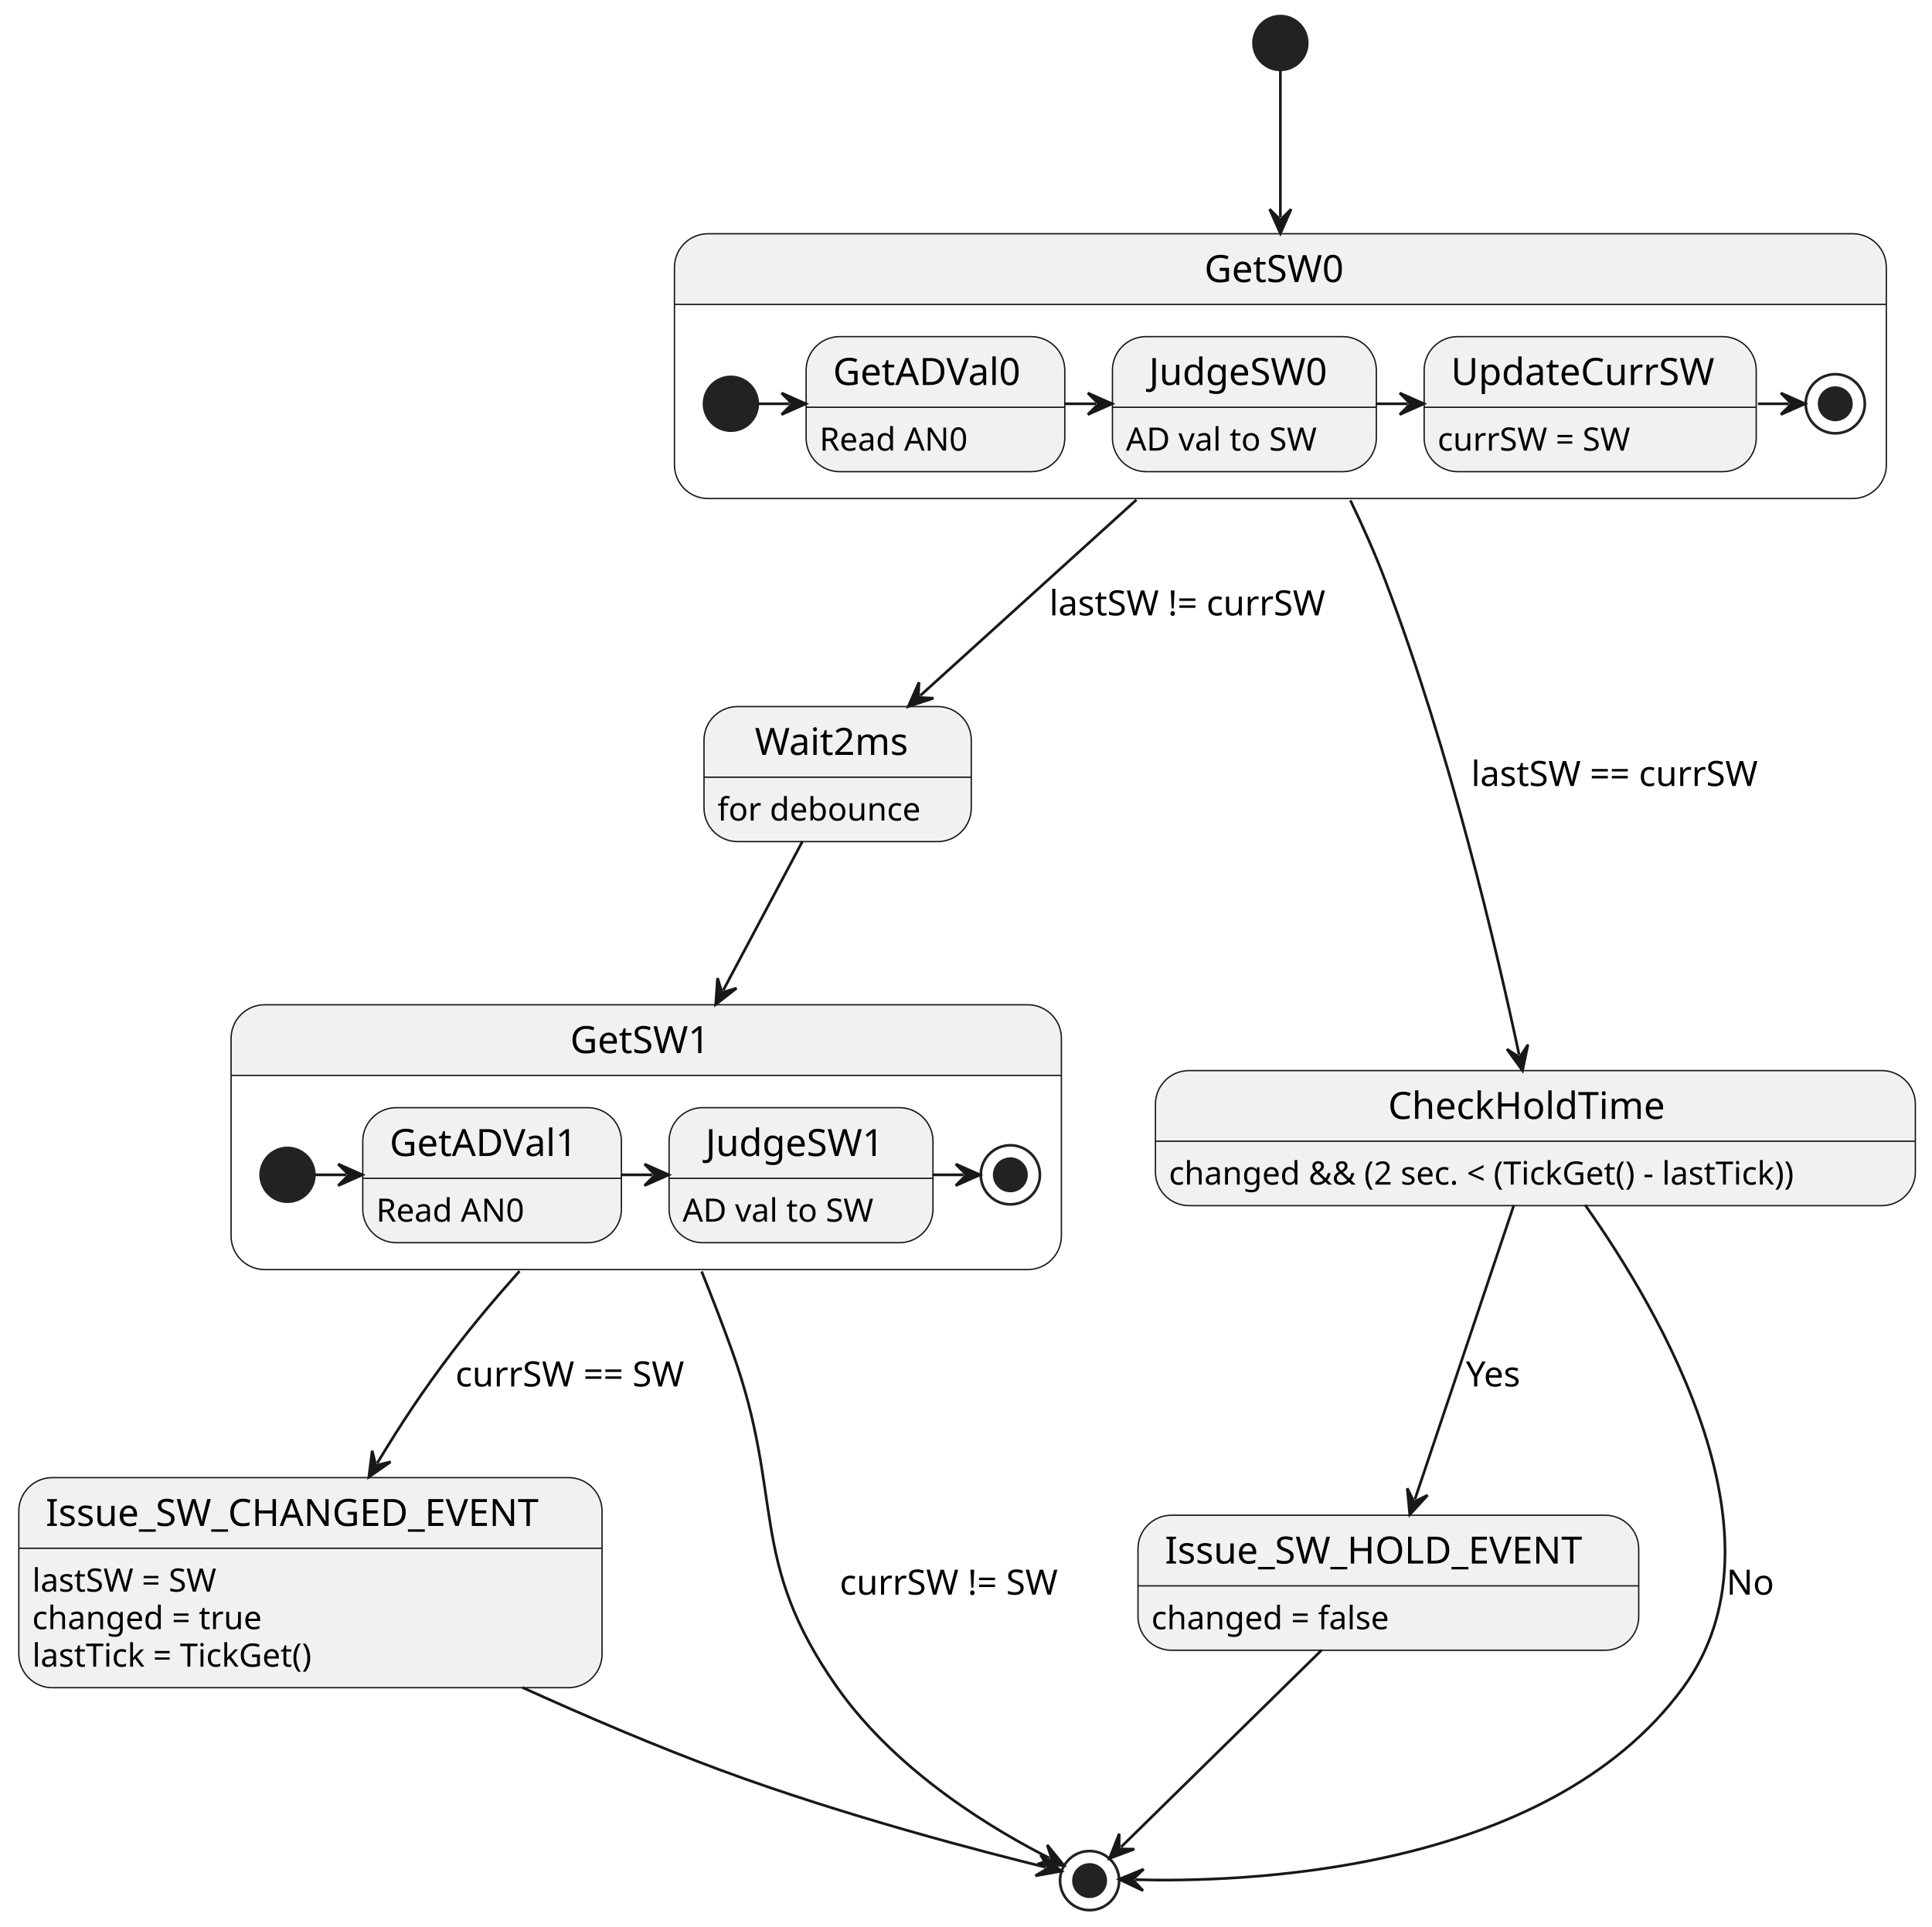
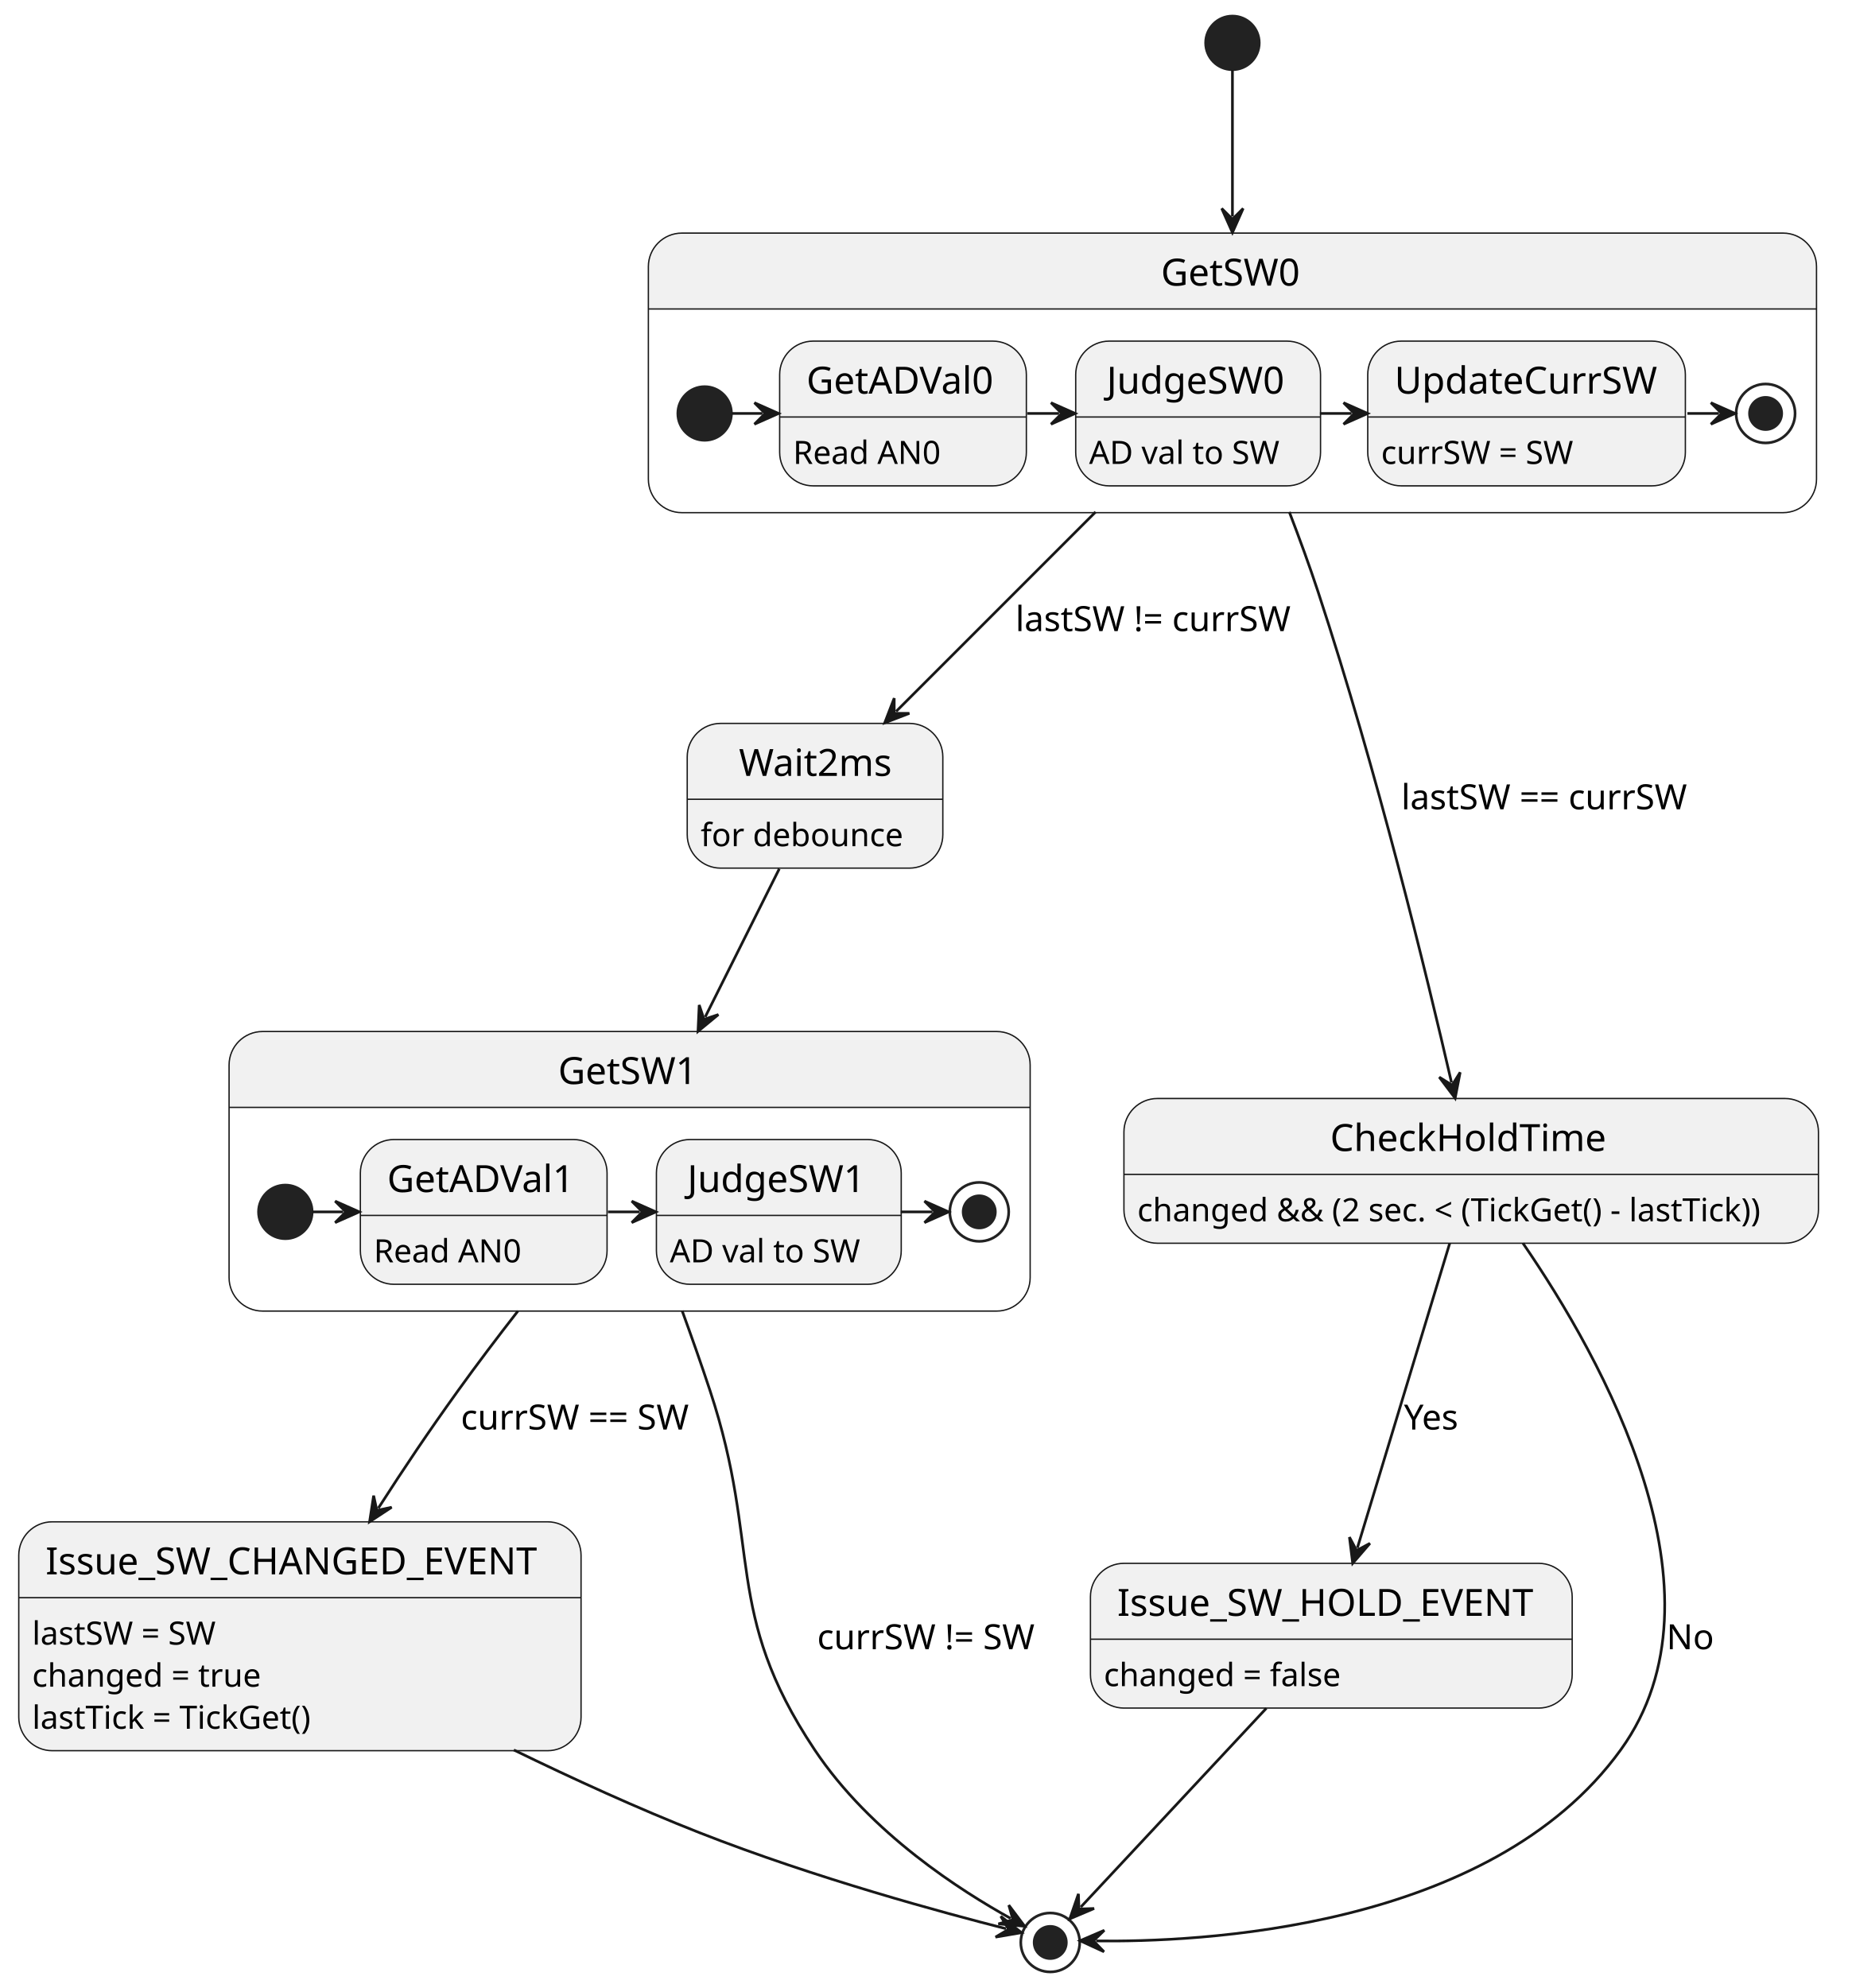
- <svg xmlns="http://www.w3.org/2000/svg" contentStyleType="text/css" data-diagram-type="STATE" height="717px" preserveAspectRatio="none" style="width:719px;height:717px;background:#FFFFFF;" version="1.1" viewBox="0 0 719 717" width="719px" zoomAndPan="magnify">
+ <svg xmlns="http://www.w3.org/2000/svg" contentStyleType="text/css" data-diagram-type="STATE" height="742px" preserveAspectRatio="none" style="width:691px;height:742px;background:#FFFFFF;" version="1.1" viewBox="0 0 691 742" width="691px" zoomAndPan="magnify">
  <defs />
  <g>
-     <path d="M263.5,87 L689.5,87 A12.5,12.5 0 0 1 702,99.5 L702,113.297 L251,113.297 L251,99.5 A12.5,12.5 0 0 1 263.5,87" fill="#F1F1F1" />
-     <rect fill="none" height="98.562" rx="12.5" ry="12.5" style="stroke:#181818;stroke-width:0.5;" width="451" x="251" y="87" />
-     <line style="stroke:#181818;stroke-width:0.5;" x1="251" x2="702" y1="113.297" y2="113.297" />
-     <text fill="#000000" font-family="sans-serif" font-size="14" lengthAdjust="spacing" textLength="56.588" x="448.206" y="104.995">GetSW0</text>
+     <path d="M254.5,87 L665.5,87 A12.5,12.5 0 0 1 678,99.5 L678,115.32 L242,115.32 L242,99.5 A12.5,12.5 0 0 1 254.5,87" fill="#F1F1F1" />
+     <rect fill="none" height="104.344" rx="12.5" ry="12.5" style="stroke:#181818;stroke-width:0.5;" width="436" x="242" y="87" />
+     <line style="stroke:#181818;stroke-width:0.5;" x1="242" x2="678" y1="115.32" y2="115.32" />
+     <text fill="#000000" font-family="sans-serif" font-size="14" lengthAdjust="spacing" textLength="53.355" x="433.323" y="106.602">GetSW0</text>
    <g id="GetSW0.GetADVal0">
-       <rect fill="#F1F1F1" height="50.266" rx="12.5" ry="12.5" style="stroke:#181818;stroke-width:0.5;" width="96.262" x="300" y="125.297" />
-       <line style="stroke:#181818;stroke-width:0.5;" x1="300" x2="396.262" y1="151.594" y2="151.594" />
-       <text fill="#000000" font-family="sans-serif" font-size="14" lengthAdjust="spacing" textLength="76.262" x="310" y="143.292">GetADVal0</text>
-       <text fill="#000000" font-family="sans-serif" font-size="12" lengthAdjust="spacing" textLength="59.326" x="305" y="167.732">Read AN0</text>
+       <rect fill="#F1F1F1" height="54.023" rx="12.5" ry="12.5" style="stroke:#181818;stroke-width:0.5;" width="92.085" x="291" y="127.32" />
+       <line style="stroke:#181818;stroke-width:0.5;" x1="291" x2="383.085" y1="155.641" y2="155.641" />
+       <text fill="#000000" font-family="sans-serif" font-size="14" lengthAdjust="spacing" textLength="72.085" x="301" y="146.922">GetADVal0</text>
+       <text fill="#000000" font-family="sans-serif" font-size="12" lengthAdjust="spacing" textLength="56.15" x="296" y="173.156">Read AN0</text>
    </g>
    <g id="GetSW0.JudgeSW0">
-       <rect fill="#F1F1F1" height="50.266" rx="12.5" ry="12.5" style="stroke:#181818;stroke-width:0.5;" width="98.211" x="414" y="125.297" />
-       <line style="stroke:#181818;stroke-width:0.5;" x1="414" x2="512.211" y1="151.594" y2="151.594" />
-       <text fill="#000000" font-family="sans-serif" font-size="14" lengthAdjust="spacing" textLength="71.025" x="427.593" y="143.292">JudgeSW0</text>
-       <text fill="#000000" font-family="sans-serif" font-size="12" lengthAdjust="spacing" textLength="78.211" x="419" y="167.732">AD val to SW</text>
+       <rect fill="#F1F1F1" height="54.023" rx="12.5" ry="12.5" style="stroke:#181818;stroke-width:0.5;" width="91.379" x="401.5" y="127.32" />
+       <line style="stroke:#181818;stroke-width:0.5;" x1="401.5" x2="492.879" y1="155.641" y2="155.641" />
+       <text fill="#000000" font-family="sans-serif" font-size="14" lengthAdjust="spacing" textLength="68.25" x="413.065" y="146.922">JudgeSW0</text>
+       <text fill="#000000" font-family="sans-serif" font-size="12" lengthAdjust="spacing" textLength="71.379" x="406.5" y="173.156">AD val to SW</text>
    </g>
    <g id="GetSW0.UpdateCurrSW">
-       <rect fill="#F1F1F1" height="50.266" rx="12.5" ry="12.5" style="stroke:#181818;stroke-width:0.5;" width="123.592" x="530" y="125.297" />
-       <line style="stroke:#181818;stroke-width:0.5;" x1="530" x2="653.592" y1="151.594" y2="151.594" />
-       <text fill="#000000" font-family="sans-serif" font-size="14" lengthAdjust="spacing" textLength="103.592" x="540" y="143.292">UpdateCurrSW</text>
-       <text fill="#000000" font-family="sans-serif" font-size="12" lengthAdjust="spacing" textLength="80.719" x="535" y="167.732">currSW = SW</text>
+       <rect fill="#F1F1F1" height="54.023" rx="12.5" ry="12.5" style="stroke:#181818;stroke-width:0.5;" width="118.554" x="510.5" y="127.32" />
+       <line style="stroke:#181818;stroke-width:0.5;" x1="510.5" x2="629.054" y1="155.641" y2="155.641" />
+       <text fill="#000000" font-family="sans-serif" font-size="14" lengthAdjust="spacing" textLength="98.554" x="520.5" y="146.922">UpdateCurrSW</text>
+       <text fill="#000000" font-family="sans-serif" font-size="12" lengthAdjust="spacing" textLength="73.394" x="515.5" y="173.156">currSW = SW</text>
    </g>
-     <ellipse cx="272" cy="150.297" fill="#222222" rx="10" ry="10" style="stroke:#222222;stroke-width:1;" />
-     <ellipse cx="683" cy="150.297" fill="none" rx="11" ry="11" style="stroke:#222222;stroke-width:1;" />
-     <ellipse cx="683" cy="150.297" fill="#222222" rx="6" ry="6" style="stroke:#222222;stroke-width:1;" />
+     <ellipse cx="263" cy="154.32" fill="#222222" rx="10" ry="10" style="stroke:#222222;stroke-width:1;" />
+     <ellipse cx="659" cy="154.32" fill="none" rx="11" ry="11" style="stroke:#222222;stroke-width:1;" />
+     <ellipse cx="659" cy="154.32" fill="#222222" rx="6" ry="6" style="stroke:#222222;stroke-width:1;" />
    <g class="link" data-entity-1=".start.GetSW0" data-entity-2="GetADVal0" data-source-line="10" data-uid="lnk3" id="link_.start.GetSW0_GetADVal0">
-       <path d="M282.09,150.297 C288.02,150.297 287.94,150.297 293.86,150.297" fill="none" id="*start*GetSW0-to-GetADVal0" style="stroke:#181818;stroke-width:1;" />
-       <polygon fill="#181818" points="299.86,150.297,290.86,146.297,294.86,150.297,290.86,154.297,299.86,150.297" style="stroke:#181818;stroke-width:1;" />
+       <path d="M273.12,154.32 C278.94,154.32 278.76,154.32 284.59,154.32" fill="none" id="*start*GetSW0-to-GetADVal0" style="stroke:#181818;stroke-width:1;" />
+       <polygon fill="#181818" points="290.59,154.32,281.59,150.32,285.59,154.32,281.59,158.32,290.59,154.32" style="stroke:#181818;stroke-width:1;" />
    </g>
    <g class="link" data-entity-1="GetADVal0" data-entity-2="JudgeSW0" data-source-line="11" data-uid="lnk4" id="link_GetADVal0_JudgeSW0">
-       <path d="M396.07,150.297 C401.99,150.297 401.92,150.297 407.85,150.297" fill="none" id="GetADVal0-to-JudgeSW0" style="stroke:#181818;stroke-width:1;" />
-       <polygon fill="#181818" points="413.85,150.297,404.85,146.297,408.85,150.297,404.85,154.297,413.85,150.297" style="stroke:#181818;stroke-width:1;" />
+       <path d="M383.41,154.32 C389.37,154.32 389.33,154.32 395.29,154.32" fill="none" id="GetADVal0-to-JudgeSW0" style="stroke:#181818;stroke-width:1;" />
+       <polygon fill="#181818" points="401.29,154.32,392.29,150.32,396.29,154.32,392.29,158.32,401.29,154.32" style="stroke:#181818;stroke-width:1;" />
    </g>
    <g class="link" data-entity-1="JudgeSW0" data-entity-2="UpdateCurrSW" data-source-line="12" data-uid="lnk5" id="link_JudgeSW0_UpdateCurrSW">
-       <path d="M512.13,150.297 C518.06,150.297 517.99,150.297 523.91,150.297" fill="none" id="JudgeSW0-to-UpdateCurrSW" style="stroke:#181818;stroke-width:1;" />
-       <polygon fill="#181818" points="529.91,150.297,520.91,146.297,524.91,150.297,520.91,154.297,529.91,150.297" style="stroke:#181818;stroke-width:1;" />
+       <path d="M492.64,154.32 C498.59,154.32 498.53,154.32 504.47,154.32" fill="none" id="JudgeSW0-to-UpdateCurrSW" style="stroke:#181818;stroke-width:1;" />
+       <polygon fill="#181818" points="510.47,154.32,501.47,150.32,505.47,154.32,501.47,158.32,510.47,154.32" style="stroke:#181818;stroke-width:1;" />
    </g>
    <g class="link" data-entity-1="UpdateCurrSW" data-entity-2=".end.GetSW0" data-source-line="13" data-uid="lnk7" id="link_UpdateCurrSW_.end.GetSW0">
-       <path d="M654.21,150.297 C660.06,150.297 659.9,150.297 665.75,150.297" fill="none" id="UpdateCurrSW-to-*end*GetSW0" style="stroke:#181818;stroke-width:1;" />
-       <polygon fill="#181818" points="671.75,150.297,662.75,146.297,666.75,150.297,662.75,154.297,671.75,150.297" style="stroke:#181818;stroke-width:1;" />
+       <path d="M629.8,154.32 C635.73,154.32 635.66,154.32 641.59,154.32" fill="none" id="UpdateCurrSW-to-*end*GetSW0" style="stroke:#181818;stroke-width:1;" />
+       <polygon fill="#181818" points="647.59,154.32,638.59,150.32,642.59,154.32,638.59,158.32,647.59,154.32" style="stroke:#181818;stroke-width:1;" />
    </g>
-     <path d="M98.5,374 L382.5,374 A12.5,12.5 0 0 1 395,386.5 L395,400.297 L86,400.297 L86,386.5 A12.5,12.5 0 0 1 98.5,374" fill="#F1F1F1" />
-     <rect fill="none" height="98.562" rx="12.5" ry="12.5" style="stroke:#181818;stroke-width:0.5;" width="309" x="86" y="374" />
-     <line style="stroke:#181818;stroke-width:0.5;" x1="86" x2="395" y1="400.297" y2="400.297" />
-     <text fill="#000000" font-family="sans-serif" font-size="14" lengthAdjust="spacing" textLength="56.588" x="212.206" y="391.995">GetSW1</text>
+     <path d="M98,385 L372,385 A12.5,12.5 0 0 1 384.5,397.5 L384.5,413.32 L85.5,413.32 L85.5,397.5 A12.5,12.5 0 0 1 98,385" fill="#F1F1F1" />
+     <rect fill="none" height="104.344" rx="12.5" ry="12.5" style="stroke:#181818;stroke-width:0.5;" width="299" x="85.5" y="385" />
+     <line style="stroke:#181818;stroke-width:0.5;" x1="85.5" x2="384.5" y1="413.32" y2="413.32" />
+     <text fill="#000000" font-family="sans-serif" font-size="14" lengthAdjust="spacing" textLength="53.355" x="208.323" y="404.602">GetSW1</text>
    <g id="GetSW1.GetADVal1">
-       <rect fill="#F1F1F1" height="50.266" rx="12.5" ry="12.5" style="stroke:#181818;stroke-width:0.5;" width="96.262" x="135" y="412.297" />
-       <line style="stroke:#181818;stroke-width:0.5;" x1="135" x2="231.262" y1="438.594" y2="438.594" />
-       <text fill="#000000" font-family="sans-serif" font-size="14" lengthAdjust="spacing" textLength="76.262" x="145" y="430.292">GetADVal1</text>
-       <text fill="#000000" font-family="sans-serif" font-size="12" lengthAdjust="spacing" textLength="59.326" x="140" y="454.732">Read AN0</text>
+       <rect fill="#F1F1F1" height="54.023" rx="12.5" ry="12.5" style="stroke:#181818;stroke-width:0.5;" width="92.085" x="134.5" y="425.32" />
+       <line style="stroke:#181818;stroke-width:0.5;" x1="134.5" x2="226.585" y1="453.641" y2="453.641" />
+       <text fill="#000000" font-family="sans-serif" font-size="14" lengthAdjust="spacing" textLength="72.085" x="144.5" y="444.922">GetADVal1</text>
+       <text fill="#000000" font-family="sans-serif" font-size="12" lengthAdjust="spacing" textLength="56.15" x="139.5" y="471.156">Read AN0</text>
    </g>
    <g id="GetSW1.JudgeSW1">
-       <rect fill="#F1F1F1" height="50.266" rx="12.5" ry="12.5" style="stroke:#181818;stroke-width:0.5;" width="98.211" x="249" y="412.297" />
-       <line style="stroke:#181818;stroke-width:0.5;" x1="249" x2="347.211" y1="438.594" y2="438.594" />
-       <text fill="#000000" font-family="sans-serif" font-size="14" lengthAdjust="spacing" textLength="71.025" x="262.593" y="430.292">JudgeSW1</text>
-       <text fill="#000000" font-family="sans-serif" font-size="12" lengthAdjust="spacing" textLength="78.211" x="254" y="454.732">AD val to SW</text>
+       <rect fill="#F1F1F1" height="54.023" rx="12.5" ry="12.5" style="stroke:#181818;stroke-width:0.5;" width="91.379" x="245" y="425.32" />
+       <line style="stroke:#181818;stroke-width:0.5;" x1="245" x2="336.379" y1="453.641" y2="453.641" />
+       <text fill="#000000" font-family="sans-serif" font-size="14" lengthAdjust="spacing" textLength="68.25" x="256.565" y="444.922">JudgeSW1</text>
+       <text fill="#000000" font-family="sans-serif" font-size="12" lengthAdjust="spacing" textLength="71.379" x="250" y="471.156">AD val to SW</text>
    </g>
-     <ellipse cx="107" cy="437.297" fill="#222222" rx="10" ry="10" style="stroke:#222222;stroke-width:1;" />
-     <ellipse cx="376" cy="437.297" fill="none" rx="11" ry="11" style="stroke:#222222;stroke-width:1;" />
-     <ellipse cx="376" cy="437.297" fill="#222222" rx="6" ry="6" style="stroke:#222222;stroke-width:1;" />
+     <ellipse cx="106.5" cy="452.32" fill="#222222" rx="10" ry="10" style="stroke:#222222;stroke-width:1;" />
+     <ellipse cx="365.5" cy="452.32" fill="none" rx="11" ry="11" style="stroke:#222222;stroke-width:1;" />
+     <ellipse cx="365.5" cy="452.32" fill="#222222" rx="6" ry="6" style="stroke:#222222;stroke-width:1;" />
    <g class="link" data-entity-1=".start.GetSW1" data-entity-2="GetADVal1" data-source-line="20" data-uid="lnk9" id="link_.start.GetSW1_GetADVal1">
-       <path d="M117.09,437.297 C123.02,437.297 122.94,437.297 128.86,437.297" fill="none" id="*start*GetSW1-to-GetADVal1" style="stroke:#181818;stroke-width:1;" />
-       <polygon fill="#181818" points="134.86,437.297,125.86,433.297,129.86,437.297,125.86,441.297,134.86,437.297" style="stroke:#181818;stroke-width:1;" />
+       <path d="M116.62,452.32 C122.44,452.32 122.26,452.32 128.09,452.32" fill="none" id="*start*GetSW1-to-GetADVal1" style="stroke:#181818;stroke-width:1;" />
+       <polygon fill="#181818" points="134.09,452.32,125.09,448.32,129.09,452.32,125.09,456.32,134.09,452.32" style="stroke:#181818;stroke-width:1;" />
    </g>
    <g class="link" data-entity-1="GetADVal1" data-entity-2="JudgeSW1" data-source-line="21" data-uid="lnk10" id="link_GetADVal1_JudgeSW1">
-       <path d="M231.07,437.297 C236.99,437.297 236.92,437.297 242.85,437.297" fill="none" id="GetADVal1-to-JudgeSW1" style="stroke:#181818;stroke-width:1;" />
-       <polygon fill="#181818" points="248.85,437.297,239.85,433.297,243.85,437.297,239.85,441.297,248.85,437.297" style="stroke:#181818;stroke-width:1;" />
+       <path d="M226.91,452.32 C232.87,452.32 232.83,452.32 238.79,452.32" fill="none" id="GetADVal1-to-JudgeSW1" style="stroke:#181818;stroke-width:1;" />
+       <polygon fill="#181818" points="244.79,452.32,235.79,448.32,239.79,452.32,235.79,456.32,244.79,452.32" style="stroke:#181818;stroke-width:1;" />
    </g>
    <g class="link" data-entity-1="JudgeSW1" data-entity-2=".end.GetSW1" data-source-line="22" data-uid="lnk12" id="link_JudgeSW1_.end.GetSW1">
-       <path d="M347.05,437.297 C352.93,437.297 352.81,437.297 358.69,437.297" fill="none" id="JudgeSW1-to-*end*GetSW1" style="stroke:#181818;stroke-width:1;" />
-       <polygon fill="#181818" points="364.69,437.297,355.69,433.297,359.69,437.297,355.69,441.297,364.69,437.297" style="stroke:#181818;stroke-width:1;" />
+       <path d="M336.2,452.32 C342.15,452.32 342.1,452.32 348.06,452.32" fill="none" id="JudgeSW1-to-*end*GetSW1" style="stroke:#181818;stroke-width:1;" />
+       <polygon fill="#181818" points="354.06,452.32,345.06,448.32,349.06,452.32,345.06,456.32,354.06,452.32" style="stroke:#181818;stroke-width:1;" />
    </g>
    <g id="Wait2ms">
-       <rect fill="#F1F1F1" height="50.266" rx="12.5" ry="12.5" style="stroke:#181818;stroke-width:0.5;" width="99.465" x="262" y="263" />
-       <line style="stroke:#181818;stroke-width:0.5;" x1="262" x2="361.465" y1="289.297" y2="289.297" />
-       <text fill="#000000" font-family="sans-serif" font-size="14" lengthAdjust="spacing" textLength="61.64" x="280.913" y="280.995">Wait2ms</text>
-       <text fill="#000000" font-family="sans-serif" font-size="12" lengthAdjust="spacing" textLength="79.465" x="267" y="305.435">for debounce</text>
+       <rect fill="#F1F1F1" height="54.023" rx="12.5" ry="12.5" style="stroke:#181818;stroke-width:0.5;" width="95.404" x="256.5" y="270" />
+       <line style="stroke:#181818;stroke-width:0.5;" x1="256.5" x2="351.904" y1="298.32" y2="298.32" />
+       <text fill="#000000" font-family="sans-serif" font-size="14" lengthAdjust="spacing" textLength="56.8" x="275.802" y="289.602">Wait2ms</text>
+       <text fill="#000000" font-family="sans-serif" font-size="12" lengthAdjust="spacing" textLength="75.404" x="261.5" y="315.836">for debounce</text>
    </g>
    <g id="Issue_SW_CHANGED_EVENT">
-       <rect fill="#F1F1F1" height="78.203" rx="12.5" ry="12.5" style="stroke:#181818;stroke-width:0.5;" width="217.053" x="7" y="550" />
-       <line style="stroke:#181818;stroke-width:0.5;" x1="7" x2="224.053" y1="576.297" y2="576.297" />
-       <text fill="#000000" font-family="sans-serif" font-size="14" lengthAdjust="spacing" textLength="197.053" x="17" y="567.995">Issue_SW_CHANGED_EVENT</text>
-       <text fill="#000000" font-family="sans-serif" font-size="12" lengthAdjust="spacing" textLength="78.293" x="12" y="592.436">lastSW = SW</text>
-       <text fill="#000000" font-family="sans-serif" font-size="12" lengthAdjust="spacing" textLength="94.09" x="12" y="606.404">changed = true</text>
-       <text fill="#000000" font-family="sans-serif" font-size="12" lengthAdjust="spacing" textLength="118.5" x="12" y="620.373">lastTick = TickGet()</text>
+       <rect fill="#F1F1F1" height="85.43" rx="12.5" ry="12.5" style="stroke:#181818;stroke-width:0.5;" width="209.875" x="7" y="568" />
+       <line style="stroke:#181818;stroke-width:0.5;" x1="7" x2="216.875" y1="596.32" y2="596.32" />
+       <text fill="#000000" font-family="sans-serif" font-size="14" lengthAdjust="spacing" textLength="189.875" x="17" y="587.602">Issue_SW_CHANGED_EVENT</text>
+       <text fill="#000000" font-family="sans-serif" font-size="12" lengthAdjust="spacing" textLength="70.272" x="12" y="613.836">lastSW = SW</text>
+       <text fill="#000000" font-family="sans-serif" font-size="12" lengthAdjust="spacing" textLength="85.723" x="12" y="629.539">changed = true</text>
+       <text fill="#000000" font-family="sans-serif" font-size="12" lengthAdjust="spacing" textLength="108.311" x="12" y="645.242">lastTick = TickGet()</text>
    </g>
    <g id="CheckHoldTime">
-       <rect fill="#F1F1F1" height="50.266" rx="12.5" ry="12.5" style="stroke:#181818;stroke-width:0.5;" width="282.805" x="430" y="398.5" />
-       <line style="stroke:#181818;stroke-width:0.5;" x1="430" x2="712.805" y1="424.797" y2="424.797" />
-       <text fill="#000000" font-family="sans-serif" font-size="14" lengthAdjust="spacing" textLength="109.628" x="516.588" y="416.495">CheckHoldTime</text>
-       <text fill="#000000" font-family="sans-serif" font-size="12" lengthAdjust="spacing" textLength="262.805" x="435" y="440.935">changed &amp;&amp; (2 sec. &lt; (TickGet() - lastTick))</text>
+       <rect fill="#F1F1F1" height="54.023" rx="12.5" ry="12.5" style="stroke:#181818;stroke-width:0.5;" width="259.227" x="419.5" y="410" />
+       <line style="stroke:#181818;stroke-width:0.5;" x1="419.5" x2="678.727" y1="438.32" y2="438.32" />
+       <text fill="#000000" font-family="sans-serif" font-size="14" lengthAdjust="spacing" textLength="105.28" x="496.473" y="429.602">CheckHoldTime</text>
+       <text fill="#000000" font-family="sans-serif" font-size="12" lengthAdjust="spacing" textLength="239.227" x="424.5" y="455.836">changed &amp;&amp; (2 sec. &lt; (TickGet() - lastTick))</text>
    </g>
    <g id="Issue_SW_HOLD_EVENT">
-       <rect fill="#F1F1F1" height="50.266" rx="12.5" ry="12.5" style="stroke:#181818;stroke-width:0.5;" width="186.352" x="423.5" y="564" />
-       <line style="stroke:#181818;stroke-width:0.5;" x1="423.5" x2="609.852" y1="590.297" y2="590.297" />
-       <text fill="#000000" font-family="sans-serif" font-size="14" lengthAdjust="spacing" textLength="166.352" x="433.5" y="581.995">Issue_SW_HOLD_EVENT</text>
-       <text fill="#000000" font-family="sans-serif" font-size="12" lengthAdjust="spacing" textLength="98.01" x="428.5" y="606.436">changed = false</text>
+       <rect fill="#F1F1F1" height="54.023" rx="12.5" ry="12.5" style="stroke:#181818;stroke-width:0.5;" width="179.81" x="407" y="583.5" />
+       <line style="stroke:#181818;stroke-width:0.5;" x1="407" x2="586.811" y1="611.82" y2="611.82" />
+       <text fill="#000000" font-family="sans-serif" font-size="14" lengthAdjust="spacing" textLength="159.81" x="417" y="603.102">Issue_SW_HOLD_EVENT</text>
+       <text fill="#000000" font-family="sans-serif" font-size="12" lengthAdjust="spacing" textLength="88.934" x="412" y="629.336">changed = false</text>
    </g>
-     <ellipse cx="476.5" cy="16" fill="#222222" rx="10" ry="10" style="stroke:#222222;stroke-width:1;" />
-     <ellipse cx="405.5" cy="700" fill="none" rx="11" ry="11" style="stroke:#222222;stroke-width:1;" />
-     <ellipse cx="405.5" cy="700" fill="#222222" rx="6" ry="6" style="stroke:#222222;stroke-width:1;" />
+     <ellipse cx="460" cy="16" fill="#222222" rx="10" ry="10" style="stroke:#222222;stroke-width:1;" />
+     <ellipse cx="392" cy="725" fill="none" rx="11" ry="11" style="stroke:#222222;stroke-width:1;" />
+     <ellipse cx="392" cy="725" fill="#222222" rx="6" ry="6" style="stroke:#222222;stroke-width:1;" />
    <g class="link" data-entity-1=".start." data-entity-2="GetSW0" data-source-line="26" data-uid="lnk14" id="link_.start._GetSW0">
-       <path d="M476.5,26.3 C476.5,39.39 476.5,58.21 476.5,80.87" fill="none" id="*start*-to-GetSW0" style="stroke:#181818;stroke-width:1;" />
-       <polygon fill="#181818" points="476.5,86.87,480.5,77.87,476.5,81.87,472.5,77.87,476.5,86.87" style="stroke:#181818;stroke-width:1;" />
+       <path d="M460,26.09 C460,39.07 460,57.85 460,80.81" fill="none" id="*start*-to-GetSW0" style="stroke:#181818;stroke-width:1;" />
+       <polygon fill="#181818" points="460,86.81,464,77.81,460,81.81,456,77.81,460,86.81" style="stroke:#181818;stroke-width:1;" />
    </g>
    <g class="link" data-entity-1="GetSW0" data-entity-2="CheckHoldTime" data-source-line="27" data-uid="lnk15" id="link_GetSW0_CheckHoldTime">
-       <path d="M502.56,186.25 C507.22,195.96 511.77,206.18 515.5,216 C539.9,280.24 557.028,353.612 565.348,392.612" fill="none" id="GetSW0-to-CheckHoldTime" style="stroke:#181818;stroke-width:1;" />
-       <polygon fill="#181818" points="566.6,398.48,568.634,388.844,565.557,393.59,560.81,390.513,566.6,398.48" style="stroke:#181818;stroke-width:1;" />
-       <text fill="#000000" font-family="sans-serif" font-size="13" lengthAdjust="spacing" textLength="121.786" x="547.5" y="292.567">lastSW == currSW</text>
+       <path d="M481.23,191.09 C485.02,200.94 488.79,211.23 492,221 C514.08,288.13 532.371,363.303 541.771,404.053" fill="none" id="GetSW0-to-CheckHoldTime" style="stroke:#181818;stroke-width:1;" />
+       <polygon fill="#181818" points="543.12,409.9,544.995,400.231,541.996,405.028,537.199,402.029,543.12,409.9" style="stroke:#181818;stroke-width:1;" />
+       <text fill="#000000" font-family="sans-serif" font-size="13" lengthAdjust="spacing" textLength="109.491" x="523" y="302.059">lastSW == currSW</text>
    </g>
    <g class="link" data-entity-1="GetSW0" data-entity-2="Wait2ms" data-source-line="28" data-uid="lnk16" id="link_GetSW0_Wait2ms">
-       <path d="M422.93,186.04 C394.51,211.79 365.297,238.262 342.467,258.942" fill="none" id="GetSW0-to-Wait2ms" style="stroke:#181818;stroke-width:1;" />
-       <polygon fill="#181818" points="338.02,262.97,347.376,259.892,341.726,259.613,342.005,253.963,338.02,262.97" style="stroke:#181818;stroke-width:1;" />
-       <text fill="#000000" font-family="sans-serif" font-size="13" lengthAdjust="spacing" textLength="116.105" x="390.5" y="229.067">lastSW != currSW</text>
+       <path d="M408.92,191.08 C382.62,217.38 355.903,244.097 334.463,265.537" fill="none" id="GetSW0-to-Wait2ms" style="stroke:#181818;stroke-width:1;" />
+       <polygon fill="#181818" points="330.22,269.78,339.412,266.245,333.755,266.245,333.755,260.588,330.22,269.78" style="stroke:#181818;stroke-width:1;" />
+       <text fill="#000000" font-family="sans-serif" font-size="13" lengthAdjust="spacing" textLength="104.546" x="379" y="235.559">lastSW != currSW</text>
    </g>
    <g class="link" data-entity-1="Wait2ms" data-entity-2="GetSW1" data-source-line="31" data-uid="lnk17" id="link_Wait2ms_GetSW1">
-       <path d="M298.64,313.18 C289.65,330.08 280.147,347.942 269.167,368.592" fill="none" id="Wait2ms-to-GetSW1" style="stroke:#181818;stroke-width:1;" />
-       <polygon fill="#181818" points="266.35,373.89,274.107,367.821,268.697,369.475,267.043,364.066,266.35,373.89" style="stroke:#181818;stroke-width:1;" />
+       <path d="M290.86,324.28 C282.3,341.41 273.523,358.953 263.213,379.573" fill="none" id="Wait2ms-to-GetSW1" style="stroke:#181818;stroke-width:1;" />
+       <polygon fill="#181818" points="260.53,384.94,268.133,378.679,262.766,380.468,260.977,375.101,260.53,384.94" style="stroke:#181818;stroke-width:1;" />
    </g>
    <g class="link" data-entity-1="GetSW1" data-entity-2="Issue_SW_CHANGED_EVENT" data-source-line="38" data-uid="lnk18" id="link_GetSW1_Issue_SW_CHANGED_EVENT">
-       <path d="M193.35,473.13 C184.76,482.76 176.11,492.99 168.5,503 C157.35,517.68 149.442,529.634 140.382,544.634" fill="none" id="GetSW1-to-Issue_SW_CHANGED_EVENT" style="stroke:#181818;stroke-width:1;" />
-       <polygon fill="#181818" points="137.28,549.77,145.357,544.134,139.865,545.49,138.509,539.998,137.28,549.77" style="stroke:#181818;stroke-width:1;" />
-       <text fill="#000000" font-family="sans-serif" font-size="13" lengthAdjust="spacing" textLength="98.338" x="169.5" y="516.067">currSW == SW</text>
+       <path d="M193.32,489.32 C185.73,499.05 178.01,509.25 171,519 C159.72,534.69 151.217,547.355 141.197,562.924" fill="none" id="GetSW1-to-Issue_SW_CHANGED_EVENT" style="stroke:#181818;stroke-width:1;" />
+       <polygon fill="#181818" points="137.95,567.97,146.184,562.566,140.656,563.765,139.457,558.237,137.95,567.97" style="stroke:#181818;stroke-width:1;" />
+       <text fill="#000000" font-family="sans-serif" font-size="13" lengthAdjust="spacing" textLength="88.328" x="172" y="533.559">currSW == SW</text>
    </g>
    <g class="link" data-entity-1="GetSW1" data-entity-2=".end." data-source-line="39" data-uid="lnk20" id="link_GetSW1_.end.">
-       <path d="M261.12,473.25 C265.05,483.04 269.02,493.3 272.5,503 C292.17,557.77 278.01,580.4 311.5,628 C334.45,660.62 371.632,682.021 390.592,691.661" fill="none" id="GetSW1-to-*end*" style="stroke:#181818;stroke-width:1;" />
-       <polygon fill="#181818" points="395.94,694.38,389.73,686.735,391.483,692.114,386.104,693.867,395.94,694.38" style="stroke:#181818;stroke-width:1;" />
-       <text fill="#000000" font-family="sans-serif" font-size="13" lengthAdjust="spacing" textLength="92.657" x="312.5" y="593.567">currSW != SW</text>
+       <path d="M254.6,489.22 C258.19,499.06 261.8,509.32 265,519 C284.45,577.9 269.62,601.38 304,653 C325,684.53 359.108,705.951 377.208,716.031" fill="none" id="GetSW1-to-*end*" style="stroke:#181818;stroke-width:1;" />
+       <polygon fill="#181818" points="382.45,718.95,376.533,711.077,378.082,716.517,372.641,718.066,382.45,718.95" style="stroke:#181818;stroke-width:1;" />
+       <text fill="#000000" font-family="sans-serif" font-size="13" lengthAdjust="spacing" textLength="83.383" x="305" y="615.559">currSW != SW</text>
    </g>
    <g class="link" data-entity-1="Issue_SW_CHANGED_EVENT" data-entity-2=".end." data-source-line="40" data-uid="lnk21" id="link_Issue_SW_CHANGED_EVENT_.end.">
-       <path d="M194.43,628.13 C217.98,638.81 244.04,649.96 268.5,659 C314.75,676.09 366.054,689.346 389.204,695.045" fill="none" id="Issue_SW_CHANGED_EVENT-to-*end*" style="stroke:#181818;stroke-width:1;" />
-       <polygon fill="#181818" points="395.03,696.48,387.247,690.444,390.175,695.285,385.335,698.212,395.03,696.48" style="stroke:#181818;stroke-width:1;" />
+       <path d="M191.78,653.16 C213.89,663.92 238.11,675 261,684 C304.6,701.14 352.855,714.111 375.465,719.861" fill="none" id="Issue_SW_CHANGED_EVENT-to-*end*" style="stroke:#181818;stroke-width:1;" />
+       <polygon fill="#181818" points="381.28,721.34,373.543,715.245,376.434,720.108,371.572,722.998,381.28,721.34" style="stroke:#181818;stroke-width:1;" />
    </g>
    <g class="link" data-entity-1="CheckHoldTime" data-entity-2=".end." data-source-line="44" data-uid="lnk22" id="link_CheckHoldTime_.end.">
-       <path d="M589.89,448.5 C618.63,489.16 666.93,572.55 626.5,628 C575.34,698.17 459.708,700.684 422.498,699.664" fill="none" id="CheckHoldTime-to-*end*" style="stroke:#181818;stroke-width:1;" />
-       <polygon fill="#181818" points="416.5,699.5,425.387,703.745,421.498,699.637,425.606,695.748,416.5,699.5" style="stroke:#181818;stroke-width:1;" />
-       <text fill="#000000" font-family="sans-serif" font-size="13" lengthAdjust="spacing" textLength="17.678" x="642.5" y="593.567">No</text>
+       <path d="M568.44,464.03 C598.12,507.21 647.06,594.64 605,653 C556.11,720.83 445.61,724.921 409.12,724.431" fill="none" id="CheckHoldTime-to-*end*" style="stroke:#181818;stroke-width:1;" />
+       <polygon fill="#181818" points="403.12,724.35,412.065,728.471,408.12,724.417,412.173,720.471,403.12,724.35" style="stroke:#181818;stroke-width:1;" />
+       <text fill="#000000" font-family="sans-serif" font-size="13" lengthAdjust="spacing" textLength="17.729" x="622" y="615.559">No</text>
    </g>
    <g class="link" data-entity-1="CheckHoldTime" data-entity-2="Issue_SW_HOLD_EVENT" data-source-line="46" data-uid="lnk23" id="link_CheckHoldTime_Issue_SW_HOLD_EVENT">
-       <path d="M563.38,448.62 C552.99,479.54 536.972,527.133 526.562,558.093" fill="none" id="CheckHoldTime-to-Issue_SW_HOLD_EVENT" style="stroke:#181818;stroke-width:1;" />
-       <polygon fill="#181818" points="524.65,563.78,531.31,556.524,526.244,559.041,523.727,553.975,524.65,563.78" style="stroke:#181818;stroke-width:1;" />
-       <text fill="#000000" font-family="sans-serif" font-size="13" lengthAdjust="spacing" textLength="22.712" x="545.5" y="516.067">Yes</text>
+       <path d="M541.1,464.05 C531.3,496.38 516.42,545.438 506.63,577.748" fill="none" id="CheckHoldTime-to-Issue_SW_HOLD_EVENT" style="stroke:#181818;stroke-width:1;" />
+       <polygon fill="#181818" points="504.89,583.49,511.328,576.037,506.34,578.705,503.672,573.717,504.89,583.49" style="stroke:#181818;stroke-width:1;" />
+       <text fill="#000000" font-family="sans-serif" font-size="13" lengthAdjust="spacing" textLength="21.449" x="524" y="533.559">Yes</text>
    </g>
    <g class="link" data-entity-1="Issue_SW_HOLD_EVENT" data-entity-2=".end." data-source-line="47" data-uid="lnk24" id="link_Issue_SW_HOLD_EVENT_.end.">
-       <path d="M491.87,614.19 C466.57,639.03 433.02,671.975 417.18,687.535" fill="none" id="Issue_SW_HOLD_EVENT-to-*end*" style="stroke:#181818;stroke-width:1;" />
-       <polygon fill="#181818" points="412.9,691.74,422.123,688.287,416.467,688.236,416.517,682.58,412.9,691.74" style="stroke:#181818;stroke-width:1;" />
+       <path d="M472.65,637.59 C448.9,663.04 418.334,695.783 403.394,711.793" fill="none" id="Issue_SW_HOLD_EVENT-to-*end*" style="stroke:#181818;stroke-width:1;" />
+       <polygon fill="#181818" points="399.3,716.18,408.365,712.329,402.711,712.524,402.516,706.871,399.3,716.18" style="stroke:#181818;stroke-width:1;" />
    </g>
  </g>
</svg>
